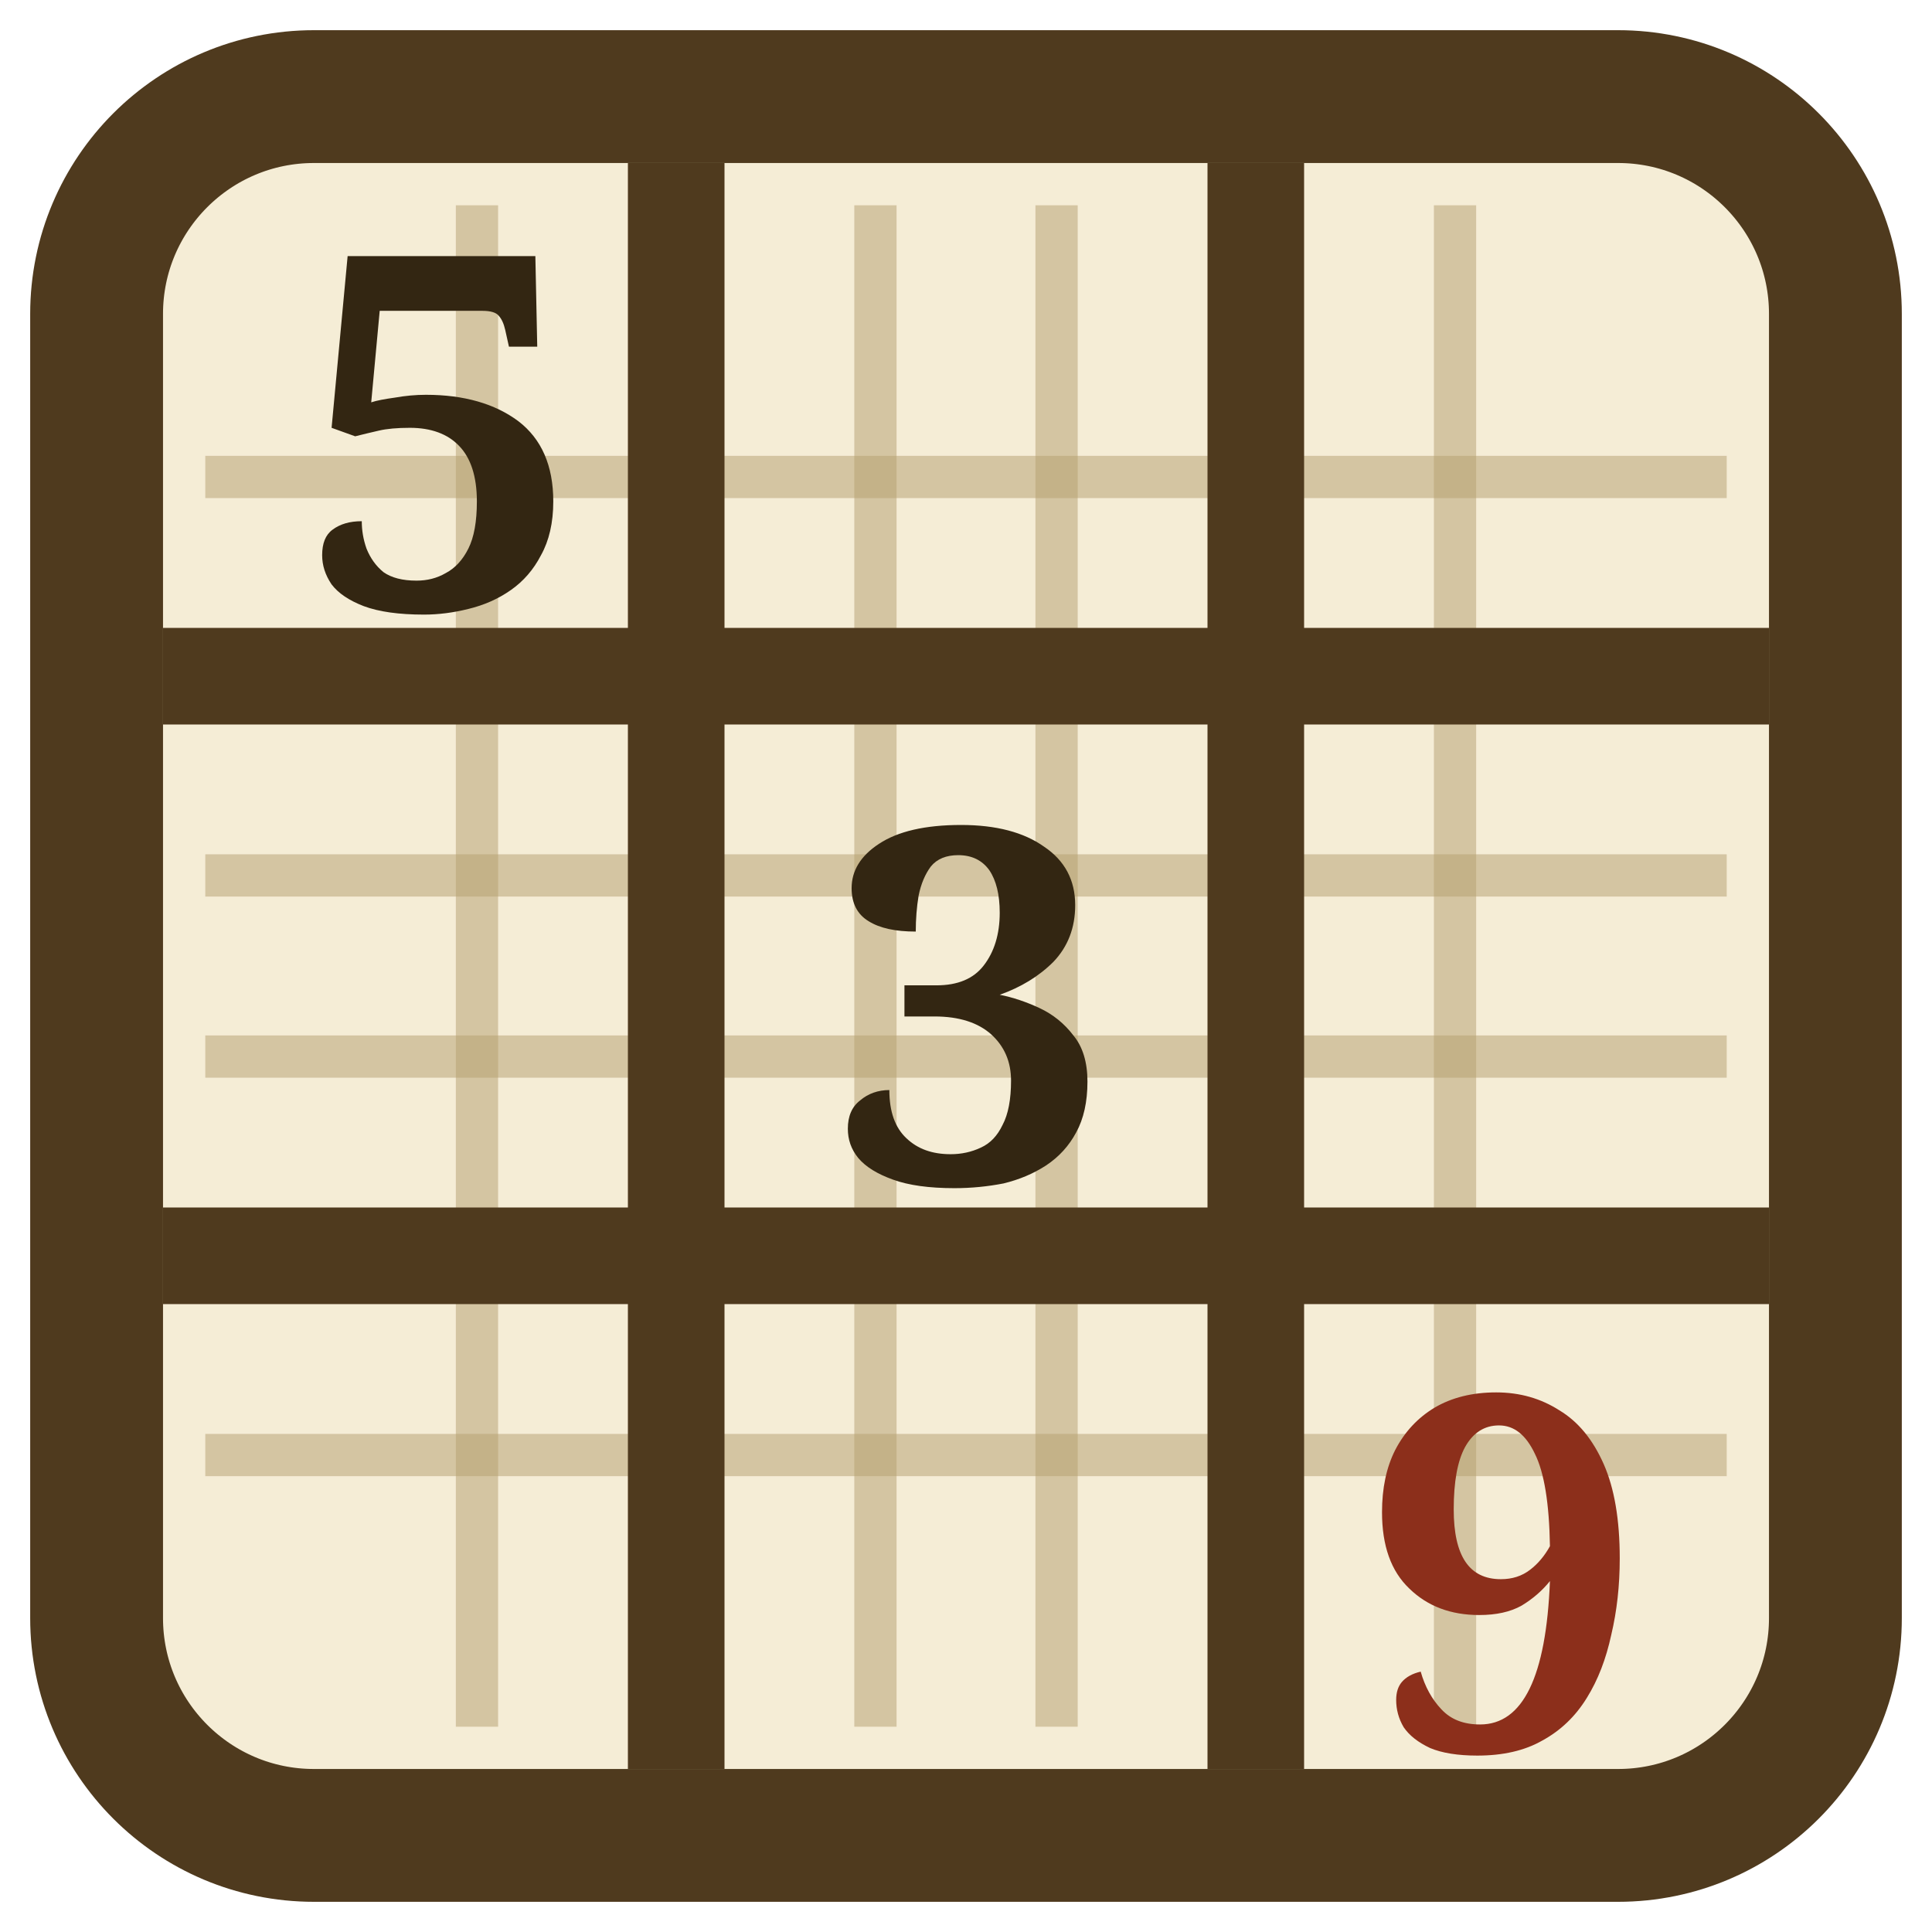
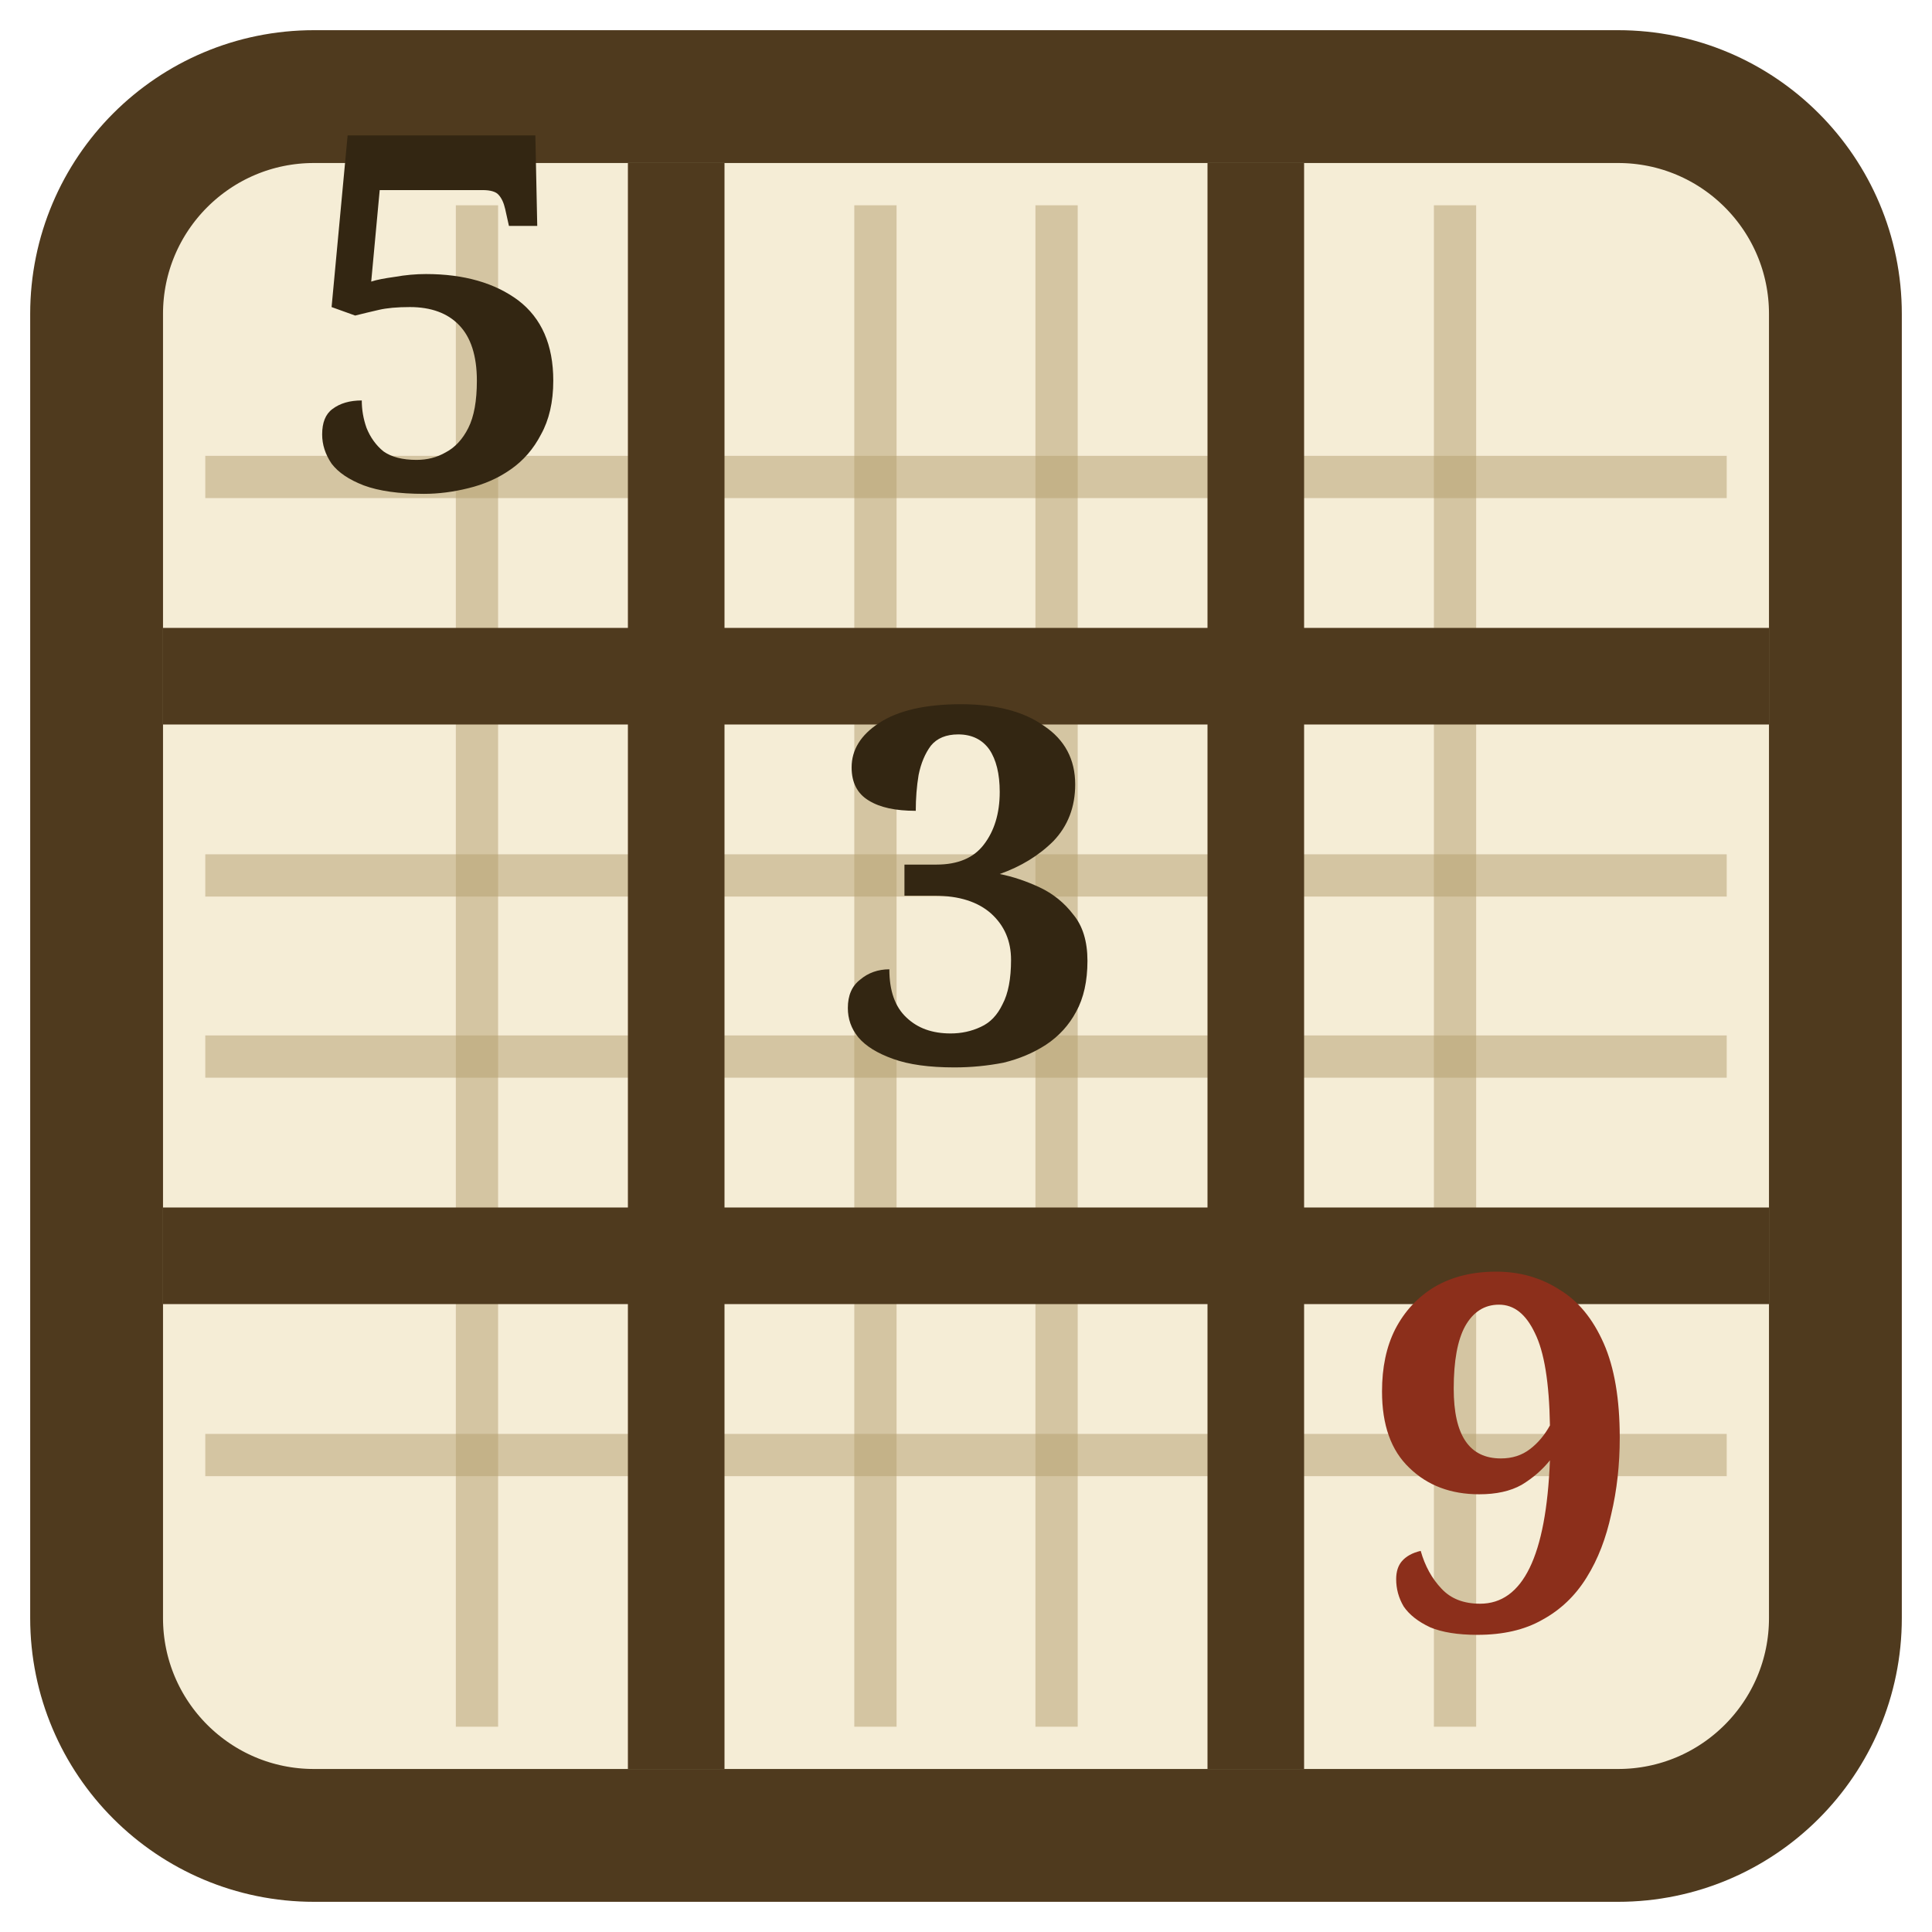
<svg xmlns="http://www.w3.org/2000/svg" width="32" height="32" viewBox="0 0 32 32">
  <rect x="1.6" y="1.6" width="28.8" height="28.8" rx="3.6" fill="#F5EDD6" stroke="#4F3A1E" stroke-width="2.2" />
  <g stroke="#A98F5C" stroke-width="0.7" opacity="0.85">
    <line x1="11.2" y1="3.4" x2="11.2" y2="28.6" />
    <line x1="20.8" y1="3.4" x2="20.8" y2="28.6" />
    <line x1="3.4" y1="11.2" x2="28.6" y2="11.2" />
    <line x1="3.4" y1="20.8" x2="28.6" y2="20.8" />
    <line x1="7.9" y1="3.4" x2="7.9" y2="28.6" opacity="0.5" />
    <line x1="14.5" y1="3.4" x2="14.5" y2="28.6" opacity="0.5" />
    <line x1="17.5" y1="3.4" x2="17.5" y2="28.6" opacity="0.5" />
    <line x1="24.1" y1="3.4" x2="24.1" y2="28.6" opacity="0.5" />
    <line x1="3.4" y1="7.9" x2="28.6" y2="7.9" opacity="0.5" />
    <line x1="3.4" y1="14.5" x2="28.6" y2="14.5" opacity="0.5" />
    <line x1="3.4" y1="17.5" x2="28.6" y2="17.5" opacity="0.5" />
    <line x1="3.4" y1="24.1" x2="28.6" y2="24.1" opacity="0.5" />
  </g>
  <g stroke="#4F3A1E" stroke-width="1.6">
    <line x1="11.2" y1="2.7" x2="11.2" y2="29.3" />
    <line x1="20.8" y1="2.7" x2="20.8" y2="29.3" />
    <line x1="2.7" y1="11.2" x2="29.3" y2="11.2" />
    <line x1="2.7" y1="20.8" x2="29.3" y2="20.8" />
  </g>
  <g fill="#332612" font-family="Georgia, serif" font-weight="bold" font-size="8.2" text-anchor="middle">
-     <text x="7.3" y="10.1">5</text>
-     <text x="16.1" y="19.6">3</text>
-     <text x="24.9" y="29.0" fill="#8C2F1B">9</text>
+     <text x="7.3" y="8.1">5</text>
+     <text x="16.1" y="17.6">3</text>
+     <text x="24.9" y="27.0" fill="#8C2F1B">9</text>
  </g>
</svg>
